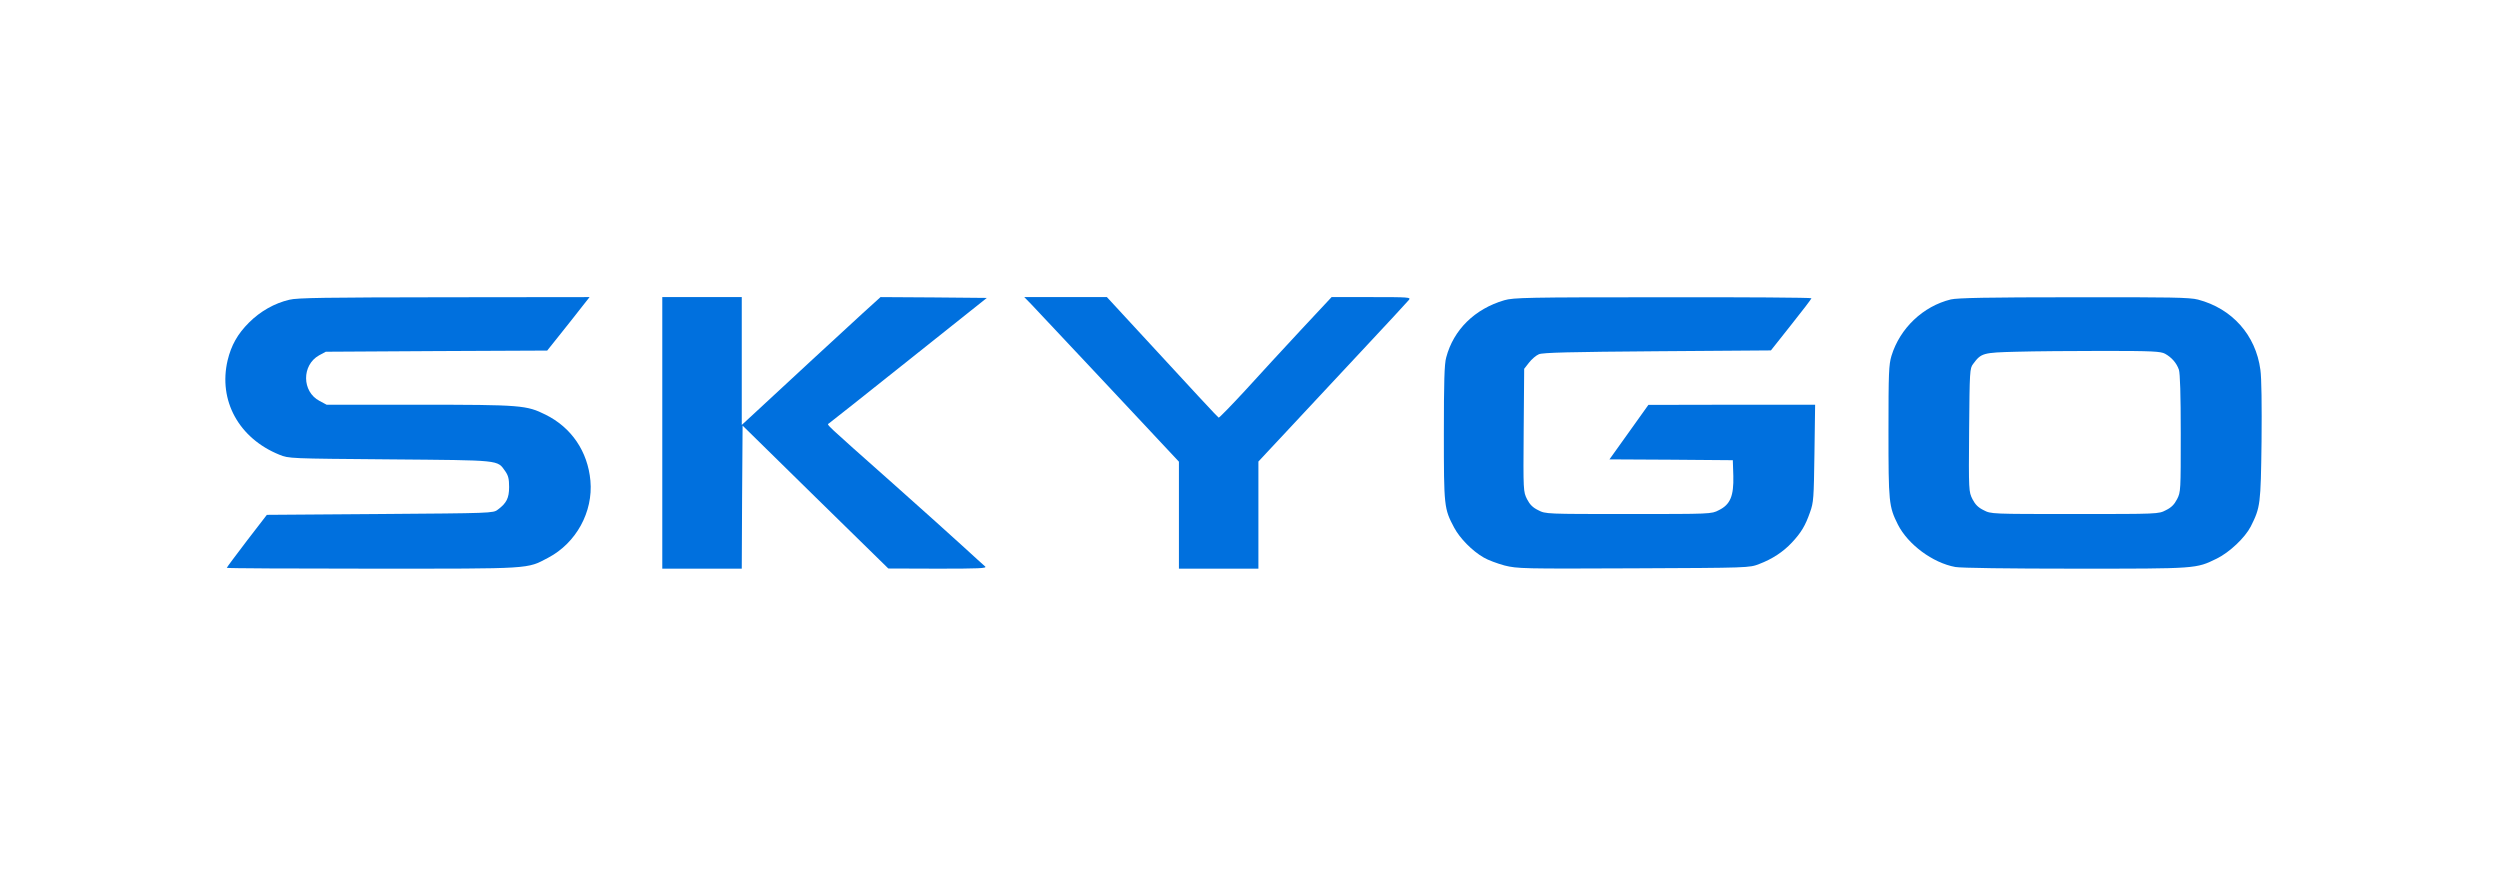
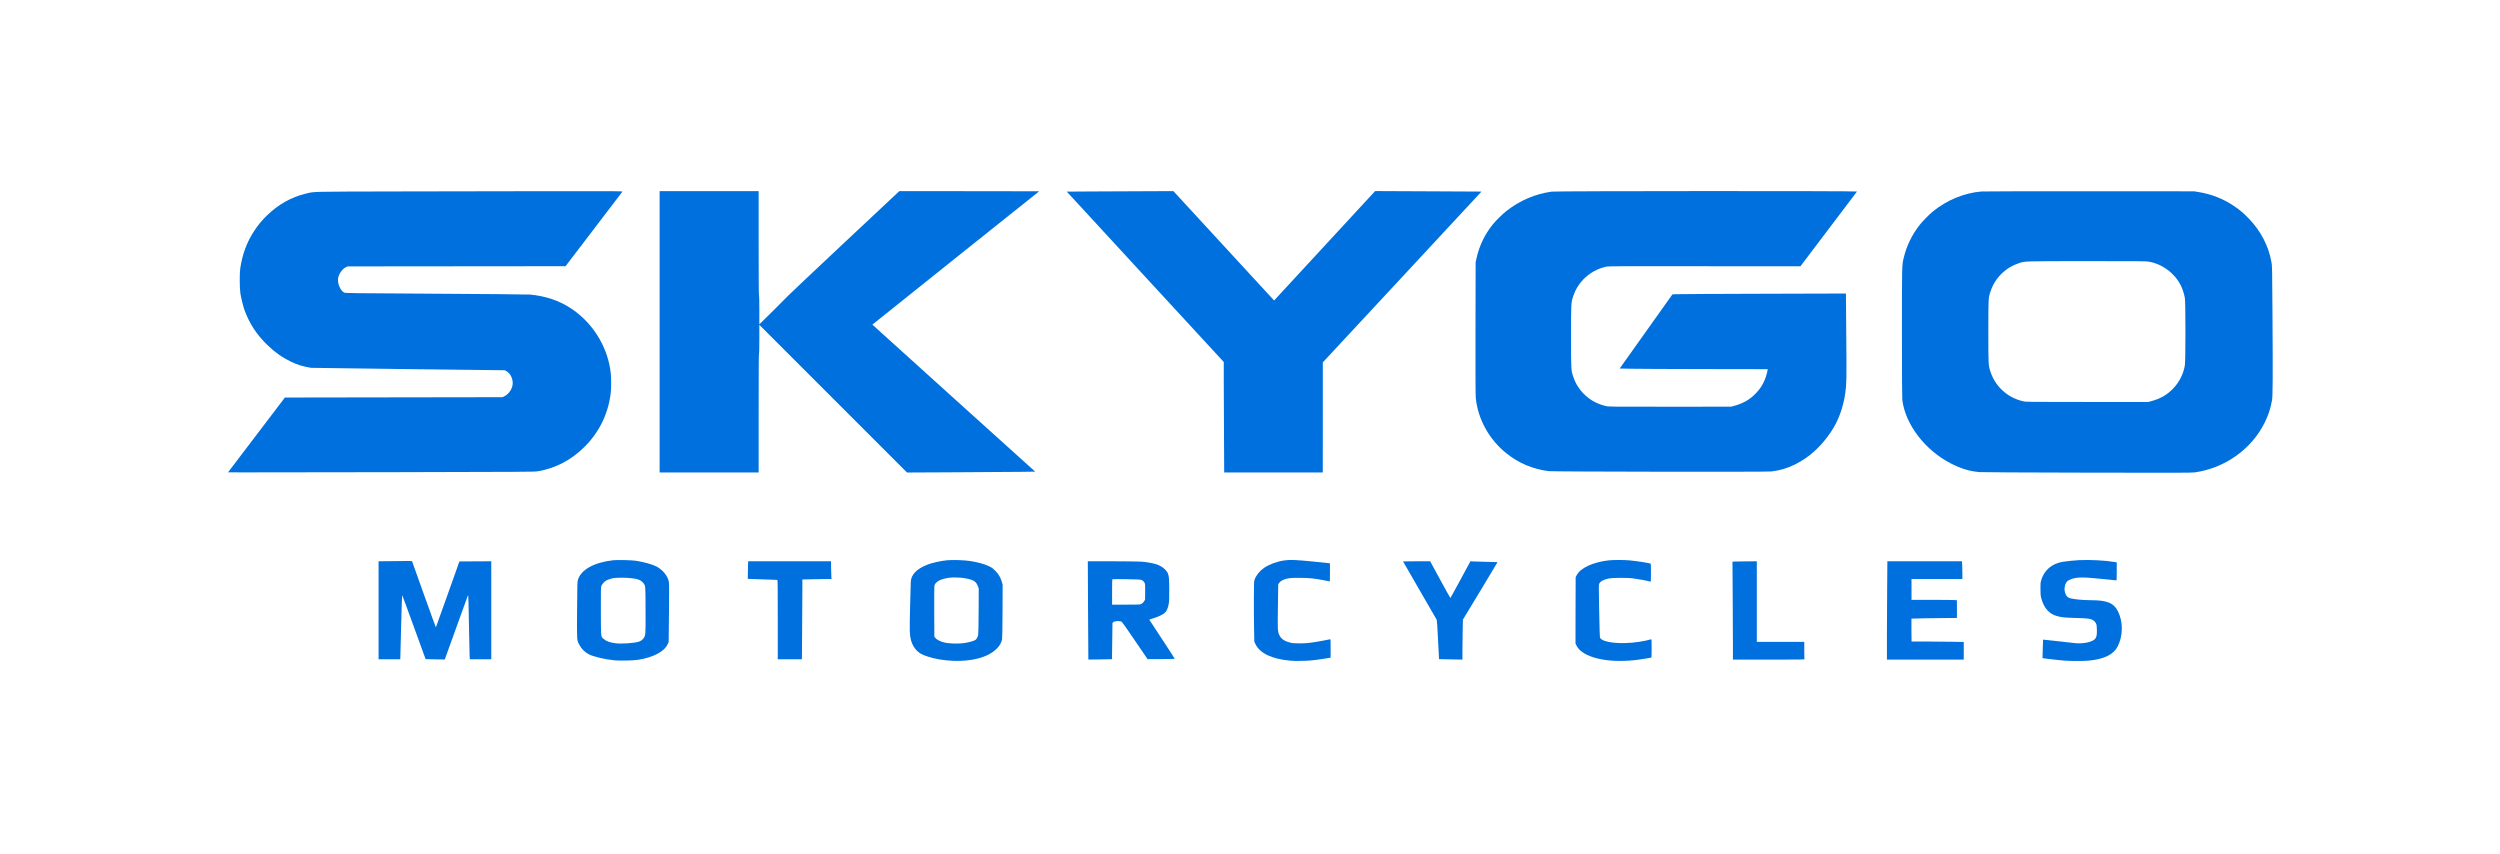
- <svg xmlns="http://www.w3.org/2000/svg" width="2013" height="700" viewBox="0 0 2013 700" fill="none">
-   <path d="M233.004 241.354C221.004 244.154 209.537 250.687 200.47 259.754C191.27 268.954 186.204 278.02 183.27 290.154C175.67 322.554 192.337 352.953 225.004 366.154C232.604 369.22 232.737 369.22 313.937 369.887C404.204 370.687 400.204 370.154 406.87 379.487C409.27 382.954 409.937 385.62 409.937 392.154C409.937 401.087 407.804 405.22 400.737 410.42C397.137 413.22 395.404 413.22 305.937 413.887L214.87 414.554L198.737 435.487C189.937 447.087 182.604 456.82 182.604 457.22C182.604 457.62 235.27 457.887 299.67 457.887C429.404 457.887 423.937 458.287 441.404 449.087C463.937 437.22 477.67 412.154 475.404 387.087C473.27 363.487 460.07 344.154 439.27 333.887C423.937 326.287 419.937 325.887 337.804 325.887H263.004L257.27 322.82C243.004 315.354 242.87 294.02 256.87 286.154L262.337 283.22L351.404 282.687L440.604 282.287L451.67 268.42C457.804 260.82 465.404 251.087 468.737 246.82L474.737 239.22L357.67 239.354C262.737 239.487 239.137 239.754 233.004 241.354Z" fill="#0070DE" />
-   <path d="M533.271 348.553V457.887H565.271H597.271L597.537 400.287L597.937 342.687L656.604 400.287L715.271 457.753L755.271 457.887C788.204 457.887 794.871 457.62 793.271 456.153C792.204 455.22 784.337 448.153 775.937 440.42C767.537 432.687 741.804 409.62 718.737 389.087C662.871 339.487 665.671 342.153 667.404 340.953C668.337 340.42 697.271 317.353 731.804 289.887L794.604 239.887L751.804 239.487L709.004 239.22L694.737 252.153C681.271 264.553 630.071 311.62 607.671 332.553L597.271 342.153V290.687V239.22H565.271H533.271V348.553Z" fill="#0070DE" />
-   <path d="M830.204 244.82C833.137 248.02 861.271 277.753 892.471 311.087L949.271 371.753V414.82V457.887H981.271H1013.27V414.82V371.62L1036.2 347.087C1048.74 333.62 1075.67 304.82 1095.8 283.22C1116.07 261.62 1133.4 242.82 1134.47 241.487C1136.2 239.353 1134.47 239.22 1104.2 239.22H1072.2L1047.67 265.487C1034.2 280.02 1013.94 301.887 1002.74 314.287C991.404 326.553 981.804 336.42 981.271 336.287C980.471 335.887 964.871 319.087 903.937 252.953L891.271 239.22H857.937H824.737L830.204 244.82Z" fill="#0070DE" />
-   <path d="M1211.27 241.754C1187.54 248.687 1170.34 265.487 1164.47 287.887C1163 292.954 1162.6 307.754 1162.6 348.687C1162.6 408.02 1162.74 409.487 1170.87 424.82C1175.4 433.354 1185.4 443.62 1194.74 448.954C1198.07 450.954 1205.67 453.754 1211.54 455.354C1221.94 457.887 1225.54 458.02 1315.4 457.62C1408.2 457.22 1408.6 457.22 1416.47 454.154C1427 450.154 1435.8 444.42 1442.87 436.82C1450.34 428.82 1453.67 423.22 1457.4 412.554C1460.34 404.42 1460.47 401.354 1461 364.82L1461.54 325.887H1394.34L1327.27 326.02L1311.67 347.887L1295.94 369.887L1345.67 370.154L1395.27 370.554L1395.67 383.22C1396.07 399.354 1393.27 406.287 1383.94 410.82C1378.07 413.887 1377.8 413.887 1311.27 413.887C1244.74 413.887 1244.47 413.887 1238.6 410.82C1234.2 408.687 1231.8 406.287 1229.54 401.887C1226.6 395.887 1226.47 395.62 1226.87 346.42L1227.27 296.954L1231.14 292.02C1233.27 289.22 1236.87 286.154 1239.14 285.22C1242.34 283.887 1264.47 283.354 1334.6 282.82L1425.94 282.154L1442.2 261.62C1451.14 250.42 1458.47 240.82 1458.6 240.154C1458.6 239.62 1404.74 239.22 1339 239.354C1229.14 239.354 1218.6 239.62 1211.27 241.754Z" fill="#0070DE" />
-   <path d="M1570.87 241.087C1548.47 246.553 1529.8 264.287 1523 286.553C1520.87 293.753 1520.6 300.02 1520.6 347.22C1520.6 404.553 1520.87 407.753 1528.2 422.42C1536.34 438.42 1556.2 453.22 1574.47 456.553C1578.74 457.353 1617.27 457.887 1671.14 457.887C1769.4 457.887 1768.07 458.02 1785 449.753C1795.27 444.687 1807.67 432.953 1812.34 423.887C1820.07 408.42 1820.34 406.287 1821 355.487C1821.27 326.153 1821 304.287 1820.07 297.753C1816.34 269.753 1797.27 248.42 1769.8 241.22C1763.27 239.487 1747.94 239.22 1669.94 239.353C1600.2 239.353 1576.2 239.887 1570.87 241.087ZM1743.27 284.82C1748.6 287.753 1752.6 292.287 1754.47 297.753C1755.4 300.82 1755.94 317.62 1755.94 349.087C1755.94 395.087 1755.94 396.153 1753 401.887C1750.74 406.287 1748.34 408.687 1743.94 410.82C1738.07 413.887 1737.94 413.887 1670.6 413.887C1603.27 413.887 1603.14 413.887 1597.27 410.82C1592.87 408.687 1590.47 406.287 1588.2 401.887C1585.27 395.887 1585.14 395.62 1585.54 346.287C1585.94 298.687 1586.07 296.553 1588.74 293.087C1595.27 284.287 1596.47 283.887 1623.67 283.22C1637.4 282.82 1669 282.553 1693.94 282.553C1733.27 282.553 1739.8 282.953 1743.27 284.82Z" fill="#0070DE" />
+ <svg xmlns="http://www.w3.org/2000/svg" width="2050" height="700" viewBox="0 0 2050 700" fill="none">
+   <path d="M323.453 156.985C252.776 157.153 257.957 157.041 250.648 158.805C238.943 161.605 228.191 167.654 218.894 176.698C214.75 180.731 211.81 184.259 208.757 188.851C202.485 198.288 198.789 208.088 196.997 220.129C196.381 224.049 196.465 236.622 197.137 240.711C197.753 244.631 199.489 251.519 200.609 254.572C204.725 265.632 210.494 274.425 219.202 282.881C225.307 288.79 231.551 293.214 238.607 296.602C243.956 299.15 248.044 300.411 254.988 301.615C255.521 301.699 291.503 302.175 334.934 302.679L413.899 303.603L415.075 304.219C419.023 306.291 421.347 312.059 420.087 316.736C419.163 320.264 416.531 323.54 413.563 324.94L411.939 325.696L322.781 325.836L233.623 325.976L210.298 356.638L187 387.3L198.929 387.356C205.509 387.412 261.989 387.328 324.433 387.188C428.236 386.964 438.233 386.908 440.781 386.488C455.594 384.024 468.503 377.248 479.563 366.159C491.24 354.454 498.493 339.697 500.705 323.176C501.013 321.02 501.153 317.772 501.153 314.075C501.153 307.831 500.761 303.799 499.557 298.394C495.412 279.801 483.876 263.14 467.97 252.723C458.394 246.451 447.249 242.699 434.62 241.551C432.828 241.383 400.682 241.103 357.363 240.851C285.482 240.431 283.186 240.403 282.15 239.871C279.21 238.358 276.802 232.926 277.194 228.614C277.502 225.03 280.61 220.493 283.634 219.121L285.09 218.449L374.416 218.365L463.742 218.281L486.844 188.011C499.557 171.378 510.113 157.517 510.309 157.237C510.673 156.705 509.133 156.705 449.265 156.761C415.495 156.817 358.875 156.901 323.453 156.985Z" fill="#0070DE" />
+   <path d="M540.888 272.073V387.44H581.49H622.093V338.577C622.093 306.179 622.177 289.714 622.373 289.714C622.569 289.714 622.653 285.626 622.653 278.037V266.36L683.221 326.928L743.761 387.468L784.364 387.272C806.709 387.188 830.343 387.02 836.923 386.908L848.852 386.74L782.096 326.536C745.385 293.438 715.339 266.276 715.339 266.192C715.339 266.108 746.141 241.467 783.748 211.449L852.156 156.845L794.808 156.761L737.461 156.705L692.014 199.296C667.036 222.733 646.399 242.195 646.175 242.559C645.951 242.895 640.546 248.327 634.218 254.572L622.653 265.968V254.18C622.653 246.507 622.569 242.391 622.373 242.391C622.177 242.391 622.093 227.914 622.093 199.548V156.705H581.49H540.888V272.073Z" fill="#0070DE" />
+   <path d="M898.304 156.985L874.755 157.125L939.103 226.99L1003.48 296.826V311.275C1003.48 319.2 1003.56 339.585 1003.68 356.554L1003.84 387.44H1044.28H1084.68L1084.71 342.273V297.134L1149.79 227.13C1185.58 188.627 1214.84 157.125 1214.81 157.097C1214.78 157.069 1195.15 156.957 1171.18 156.873L1127.61 156.677L1087.32 200.304C1065.17 224.301 1046.52 244.491 1045.9 245.163L1044.75 246.395L1003.45 201.536L962.177 156.705L942.015 156.789C930.927 156.817 911.269 156.901 898.304 156.985Z" fill="#0070DE" />
+   <path d="M1272.52 157.125C1258.94 158.973 1246.56 164.265 1235.33 172.946C1232.14 175.438 1226.29 181.206 1223.85 184.287C1217.41 192.435 1212.99 201.676 1210.78 211.588L1210.02 215.089L1209.91 269.132C1209.85 307.019 1209.91 324.1 1210.13 326.256C1211.87 343.757 1221.14 360.474 1235.33 371.787C1245.44 379.852 1256.89 384.668 1269.92 386.348C1273.58 386.796 1448.43 387.076 1452.43 386.6C1459.4 385.816 1465.37 384.052 1471.81 380.888C1483.54 375.091 1493.17 366.383 1501.38 354.146C1507.43 345.157 1511.32 334.601 1513.11 322.476C1514.18 315.195 1514.26 310.743 1513.95 276.973C1513.81 259.248 1513.67 243.847 1513.67 242.727V240.682L1445.57 240.878C1408.1 240.99 1376.07 241.13 1374.42 241.242L1371.37 241.41L1349.75 271.792L1328.16 302.174L1336.84 302.37C1341.6 302.482 1368.93 302.594 1397.52 302.65L1449.55 302.734L1449.38 303.715C1448.93 306.375 1447.7 310.295 1446.5 312.843C1444.73 316.539 1442.83 319.34 1440.03 322.28C1435.01 327.572 1429.55 330.764 1422.11 332.78L1419.45 333.48L1369.32 333.508C1321.41 333.536 1319.09 333.508 1316.96 333.004C1310.18 331.436 1304.5 328.44 1299.74 323.96C1295.12 319.62 1292.07 314.887 1290.11 309.035C1288.26 303.519 1288.26 303.547 1288.26 275.853C1288.26 248.243 1288.26 248.187 1290.08 242.755C1291.81 237.574 1294.36 233.346 1298.11 229.342C1303.24 223.965 1309.73 220.297 1317.01 218.701C1319.06 218.253 1324.66 218.225 1397.77 218.309L1476.35 218.365L1499.42 187.871C1512.13 171.126 1522.63 157.237 1522.74 157.041C1523.05 156.509 1276.41 156.593 1272.52 157.125Z" fill="#0070DE" />
+   <path d="M1624.78 157.013C1610.73 158.189 1596.64 163.958 1585.16 173.254C1582.22 175.634 1576.65 181.235 1574.35 184.147C1568.08 192.043 1563.38 201.62 1561.14 211.029C1559.54 217.777 1559.59 216.041 1559.59 272.997C1559.59 307.607 1559.71 326.228 1559.87 327.796C1562.37 348.07 1578.47 369.155 1599.81 380.076C1608.15 384.36 1615.35 386.516 1623.36 387.132C1625.54 387.3 1659.95 387.468 1711.92 387.58C1787.84 387.748 1797.25 387.72 1799.93 387.328C1824.58 383.772 1846.42 368.175 1857.11 346.418C1860.05 340.453 1861.82 335.049 1863.02 328.356C1863.69 324.688 1863.78 309.903 1863.44 258.772C1863.19 218.673 1863.19 218.113 1862.57 214.809C1860.11 201.368 1853.78 189.271 1843.81 178.995C1839.7 174.738 1836.23 171.826 1831.55 168.718C1822.7 162.865 1813.38 159.197 1802.87 157.489L1799.15 156.873L1713.33 156.817C1666.11 156.789 1626.27 156.873 1624.78 157.013ZM1761.77 214.529C1773.02 216.377 1783.19 223.909 1788.34 234.214C1789.66 236.818 1791.09 241.327 1791.59 244.351C1792.21 248.327 1792.21 295.538 1791.59 299.514C1790.44 306.515 1787.14 313.151 1782.18 318.388C1777.23 323.624 1771.85 326.788 1764.29 328.888L1761.63 329.616H1711.5C1663.54 329.616 1661.3 329.588 1659.14 329.084C1652.14 327.46 1646.54 324.464 1641.53 319.676C1637.24 315.56 1634.16 310.715 1632.29 305.115C1630.44 299.598 1630.44 299.626 1630.44 271.933C1630.44 244.267 1630.44 244.267 1632.29 238.75C1634.19 233.094 1637.36 228.166 1641.75 223.966C1645.76 220.185 1649.98 217.665 1655.19 215.929C1660.68 214.081 1657.97 214.165 1710.94 214.137C1753.06 214.109 1759.44 214.165 1761.77 214.529Z" fill="#0070DE" />
+   <path d="M502.75 459.405C487.153 461.197 476.513 467.077 473.937 475.338C473.405 477.13 473.377 478.054 473.209 500.147C473.041 525.685 472.957 524.649 474.917 528.485C476.653 531.93 479.537 534.842 482.981 536.578C486.929 538.566 495.862 540.666 504.039 541.478C508.323 541.898 519.272 541.646 523.108 541.058C535.569 539.098 544.557 534.422 547.385 528.401L548.309 526.469L548.561 502.808C548.758 485.166 548.73 478.67 548.477 477.214C547.665 472.426 543.577 467.301 538.257 464.501C535.121 462.821 527.756 460.777 521.232 459.797C517.843 459.293 505.999 459.041 502.75 459.405ZM517.787 474.106C523.164 474.694 525.852 475.814 527.616 478.222C529.352 480.518 529.268 479.37 529.352 499.951C529.436 520.533 529.408 520.869 527.84 523.221C527.084 524.369 525.628 525.517 524.284 526.021C520.756 527.365 509.555 528.149 504.403 527.449C499.922 526.833 496.982 525.741 494.91 523.865C492.642 521.849 492.782 522.997 492.698 501.268C492.67 485.895 492.726 481.694 493.034 480.714C493.454 479.286 495.414 477.018 497.038 476.066C498.494 475.226 501.35 474.302 503.507 473.994C506.223 473.602 513.839 473.658 517.787 474.106Z" fill="#0070DE" />
+   <path d="M776.72 459.405C770.755 459.993 764.315 461.449 760.031 463.185C751.602 466.573 747.206 471.194 746.842 476.934C746.758 478.138 746.506 487.771 746.254 498.328C745.806 518.657 745.862 520.757 747.01 524.929C748.438 530.194 751.77 534.506 755.942 536.494C766.471 541.45 784.112 543.327 797.637 540.89C806.29 539.322 812.758 536.41 817.182 532.042C819.759 529.522 821.243 526.917 821.719 524.089C821.887 523.221 822.027 512.973 822.083 500.988L822.167 479.426L821.523 477.214C820.459 473.49 818.862 470.802 816.146 468.058C814.13 465.985 813.374 465.453 811.106 464.361C807.074 462.429 801.893 461.029 794.725 459.937C790.497 459.293 780.808 459.013 776.72 459.405ZM790.805 474.078C798.253 475.338 800.325 476.598 801.921 480.826L802.565 482.507L802.481 500.708C802.425 512.3 802.285 519.469 802.117 520.449C801.697 522.493 800.969 523.893 799.821 524.761C798.645 525.657 793.549 527.001 789.573 527.449C785.26 527.953 777.756 527.701 774.536 526.917C771.287 526.133 768.151 524.565 767.031 523.165L766.163 522.073L766.079 501.464C766.023 487.603 766.079 480.49 766.303 479.818C766.667 478.53 768.655 476.654 770.643 475.758C772.463 474.918 775.852 474.05 778.624 473.714C781.368 473.35 787.612 473.546 790.805 474.078Z" fill="#0070DE" />
+   <path d="M1053.15 459.545C1047.02 460.441 1040.8 462.737 1036.55 465.649C1033.19 467.918 1030.14 471.642 1028.88 474.974C1028.29 476.57 1028.26 476.962 1028.18 489.647C1028.15 496.815 1028.2 507.96 1028.32 514.429L1028.54 526.189L1029.55 528.29C1033.1 535.71 1042.96 540.386 1058.08 541.758C1062.67 542.178 1072.31 541.954 1077.68 541.31C1081.1 540.918 1088.94 539.714 1090.51 539.35L1091.12 539.21V531.622C1091.12 524.537 1091.1 524.061 1090.65 524.201C1089.75 524.453 1082.92 525.741 1079.5 526.301C1073.34 527.309 1070.57 527.562 1065.5 527.562C1061.27 527.562 1060.07 527.45 1058 526.945C1053.27 525.769 1050.63 523.977 1049.12 520.897C1047.67 517.929 1047.61 517.229 1047.89 497.32L1048.14 479.09L1048.81 478.138C1049.65 476.878 1051.11 475.87 1053.04 475.17C1056.12 474.05 1058.17 473.826 1065.64 473.826C1073.51 473.854 1078.24 474.33 1086.17 475.926C1088.44 476.402 1090.34 476.766 1090.42 476.766C1090.51 476.766 1090.56 473.434 1090.56 469.346V461.953L1089.67 461.813C1089.16 461.729 1083 461.085 1075.98 460.385C1062.34 459.041 1057.83 458.873 1053.15 459.545Z" fill="#0070DE" />
+   <path d="M1319.48 459.461C1313.46 460.049 1306.65 461.813 1302.29 463.885C1297.41 466.209 1294.45 468.701 1292.82 471.782L1292.04 473.266L1291.95 500.4L1291.9 527.533L1292.71 529.297C1296.52 537.446 1311.83 542.458 1331.24 541.926C1337.79 541.73 1342.08 541.282 1349.22 540.05C1351.85 539.574 1354.09 539.21 1354.17 539.21C1354.26 539.21 1354.34 535.794 1354.34 531.622C1354.34 524.509 1354.31 524.033 1353.87 524.229C1352.58 524.705 1347.26 525.853 1343.92 526.329C1328.8 528.569 1314.21 527.001 1312.03 522.941C1311.83 522.549 1311.58 515.213 1311.33 500.96C1310.94 480.854 1310.94 479.51 1311.39 478.558C1312.28 476.682 1315 475.226 1319.34 474.302C1322.06 473.742 1334.07 473.658 1338.38 474.19C1343.73 474.862 1350.73 476.15 1353.31 476.934C1353.75 477.074 1353.78 476.598 1353.78 469.654C1353.78 462.849 1353.75 462.233 1353.31 462.093C1351.18 461.477 1342.02 460.049 1336.7 459.545C1332.25 459.097 1323.43 459.069 1319.48 459.461Z" fill="#0070DE" />
+   <path d="M1704.79 459.321C1701.62 459.461 1693.78 460.245 1691.29 460.693C1682.41 462.233 1676.14 467.638 1673.79 475.814C1673.23 477.774 1673.14 478.586 1673.17 483.067C1673.2 487.547 1673.28 488.415 1673.93 490.823C1676 498.58 1680.42 503.564 1686.75 505.188C1690.9 506.28 1693.11 506.504 1702.13 506.728C1712.35 507.008 1714.39 507.288 1716.6 508.772C1717.47 509.36 1718.17 510.144 1718.65 511.068C1719.26 512.3 1719.35 512.86 1719.43 516.193C1719.54 520.337 1719.29 521.961 1718.2 523.613C1716.46 526.245 1708.9 528.009 1701.99 527.421C1700.45 527.281 1693.84 526.553 1687.28 525.769C1680.76 525.013 1675.38 524.425 1675.33 524.481C1675.27 524.537 1675.16 527.981 1675.05 532.126L1674.88 539.686L1676.25 539.882C1680.37 540.442 1689.61 541.478 1693.02 541.73C1698.12 542.094 1709.04 542.094 1712.93 541.702C1725.37 540.498 1733.12 536.69 1736.48 530.11C1740.91 521.429 1741.05 510.172 1736.82 501.492C1733.43 494.491 1727.92 492.167 1714.61 492.167C1706.69 492.167 1698.46 491.215 1696.22 490.067C1694.06 488.947 1692.69 485.559 1692.97 482.114C1693.25 478.754 1694.57 476.57 1696.95 475.478C1702.07 473.126 1706.94 472.986 1724 474.75C1730.27 475.394 1735.48 475.926 1735.56 475.926C1735.64 475.926 1735.73 472.594 1735.73 468.534V461.141L1733.99 460.833C1726.29 459.545 1714.17 458.901 1704.79 459.321Z" fill="#0070DE" />
+   <path d="M320.037 460.161L310.433 460.245V500.428V540.61H319.337H328.242L328.914 514.288C329.278 499.812 329.67 487.967 329.754 487.967C329.866 487.967 334.206 499.784 339.443 514.204L348.991 540.47L356.804 540.666C361.088 540.778 364.644 540.806 364.7 540.778C364.728 540.722 368.928 529.157 373.997 515.045C379.065 500.932 383.405 488.975 383.601 488.471C383.937 487.631 383.993 488.107 384.161 493.567C384.273 496.871 384.497 507.652 384.637 517.509C384.805 527.365 385.002 536.606 385.086 538.006L385.254 540.61H394.046H402.839V500.428V460.245L389.762 460.301L376.713 460.385L367.136 487.323C361.872 502.164 357.504 514.344 357.42 514.429C357.364 514.513 352.967 502.444 347.675 487.631C342.383 472.79 338.014 460.497 337.93 460.301C337.846 460.049 336.782 459.993 333.702 460.021C331.462 460.077 325.302 460.133 320.037 460.161Z" fill="#0070DE" />
+   <path d="M613.3 467.414C613.188 471.362 613.132 474.61 613.188 474.666C613.244 474.722 618.62 474.89 625.173 475.086C631.725 475.254 637.242 475.45 637.438 475.506C637.69 475.618 637.774 482.367 637.774 508.128V540.61H647.658H657.571L657.739 517.453C657.851 504.74 657.935 490.011 657.935 484.747V475.17L665.551 475.002C669.724 474.89 675.1 474.806 677.48 474.806H681.82L681.652 470.97C681.54 468.87 681.456 465.593 681.456 463.689V460.245H647.49H613.496L613.3 467.414Z" fill="#0070DE" />
+   <path d="M892.2 500.484C892.312 522.633 892.424 540.778 892.452 540.834C892.48 540.862 896.876 540.834 902.169 540.722L911.829 540.526L912.025 525.657L912.221 510.788L912.893 510.172C914.153 509.052 918.578 508.94 919.95 510.004C920.314 510.284 925.186 517.257 930.786 525.489L940.979 540.47H952.04C958.144 540.442 963.213 540.358 963.297 540.274C963.409 540.19 958.732 532.966 952.964 524.229C947.168 515.521 942.435 508.268 942.435 508.156C942.435 508.072 943.975 507.484 945.879 506.924C949.94 505.664 953.328 504.068 954.952 502.668C956.548 501.296 957.696 498.832 958.312 495.387C958.732 493.063 958.816 491.103 958.788 484.047C958.788 474.806 958.536 471.922 957.528 469.85C956.184 467.05 952.152 463.941 948.316 462.737C944.703 461.617 939.719 460.777 935.295 460.525C932.831 460.385 922.078 460.273 911.409 460.245H892.004L892.2 500.484ZM935.911 475.534C937.479 476.094 938.711 477.55 938.935 479.062C939.019 479.734 939.075 482.871 939.019 486.035L938.935 491.803L938.095 493.147C937.535 494.043 936.835 494.715 936.023 495.163C934.791 495.807 934.791 495.807 923.338 495.807H911.913V485.503C911.913 479.818 911.997 475.086 912.109 474.974C912.221 474.862 917.374 474.862 923.534 474.946C932.439 475.086 934.987 475.198 935.911 475.534Z" fill="#0070DE" />
+   <path d="M1150.49 460.357C1150.49 460.413 1156.65 471.082 1164.15 484.075C1171.69 497.067 1177.96 507.96 1178.13 508.268C1178.29 508.576 1178.77 515.801 1179.19 524.649C1179.61 533.358 1179.97 540.498 1180 540.498C1180.03 540.526 1184.34 540.61 1189.63 540.694L1199.21 540.862V532.518C1199.21 527.925 1199.3 520.561 1199.41 516.137L1199.58 508.072L1213.83 484.551C1221.67 471.614 1228.05 460.973 1228 460.945C1227.94 460.889 1223.69 460.777 1218.53 460.693C1213.38 460.581 1208.4 460.441 1207.44 460.357L1205.76 460.217L1197.62 475.282C1193.14 483.571 1189.38 490.347 1189.3 490.347C1189.19 490.347 1185.43 483.571 1180.93 475.31L1172.75 460.245H1161.63C1155.5 460.245 1150.49 460.301 1150.49 460.357Z" fill="#0070DE" />
+   <path d="M1423.67 460.441L1420.62 460.553L1420.79 485.951C1420.9 499.924 1420.99 517.985 1420.99 526.105V540.89H1450.42C1477.13 540.89 1479.85 540.862 1479.68 540.442C1479.59 540.19 1479.51 536.914 1479.51 533.162V526.329H1460.05H1440.59V493.287V460.245L1433.67 460.301C1429.83 460.329 1425.35 460.413 1423.67 460.441Z" fill="#0070DE" />
+   <path d="M1547.47 481.863C1547.36 493.763 1547.27 511.908 1547.27 522.185V540.89H1578.78H1610.28V533.666V526.413L1600.98 526.245C1595.89 526.133 1586.25 526.049 1579.59 526.049H1567.49L1567.38 516.725C1567.32 511.628 1567.32 507.372 1567.38 507.288C1567.49 507.148 1587.18 506.812 1598.6 506.756L1604.68 506.728V499.476V492.251L1602.97 492.055C1602.02 491.971 1593.62 491.887 1584.35 491.887H1567.44V483.347V474.806H1588.3H1609.16V469.822C1609.16 467.106 1609.07 463.829 1608.96 462.541L1608.79 460.245H1578.22H1547.64L1547.47 481.863Z" fill="#0070DE" />
</svg>
